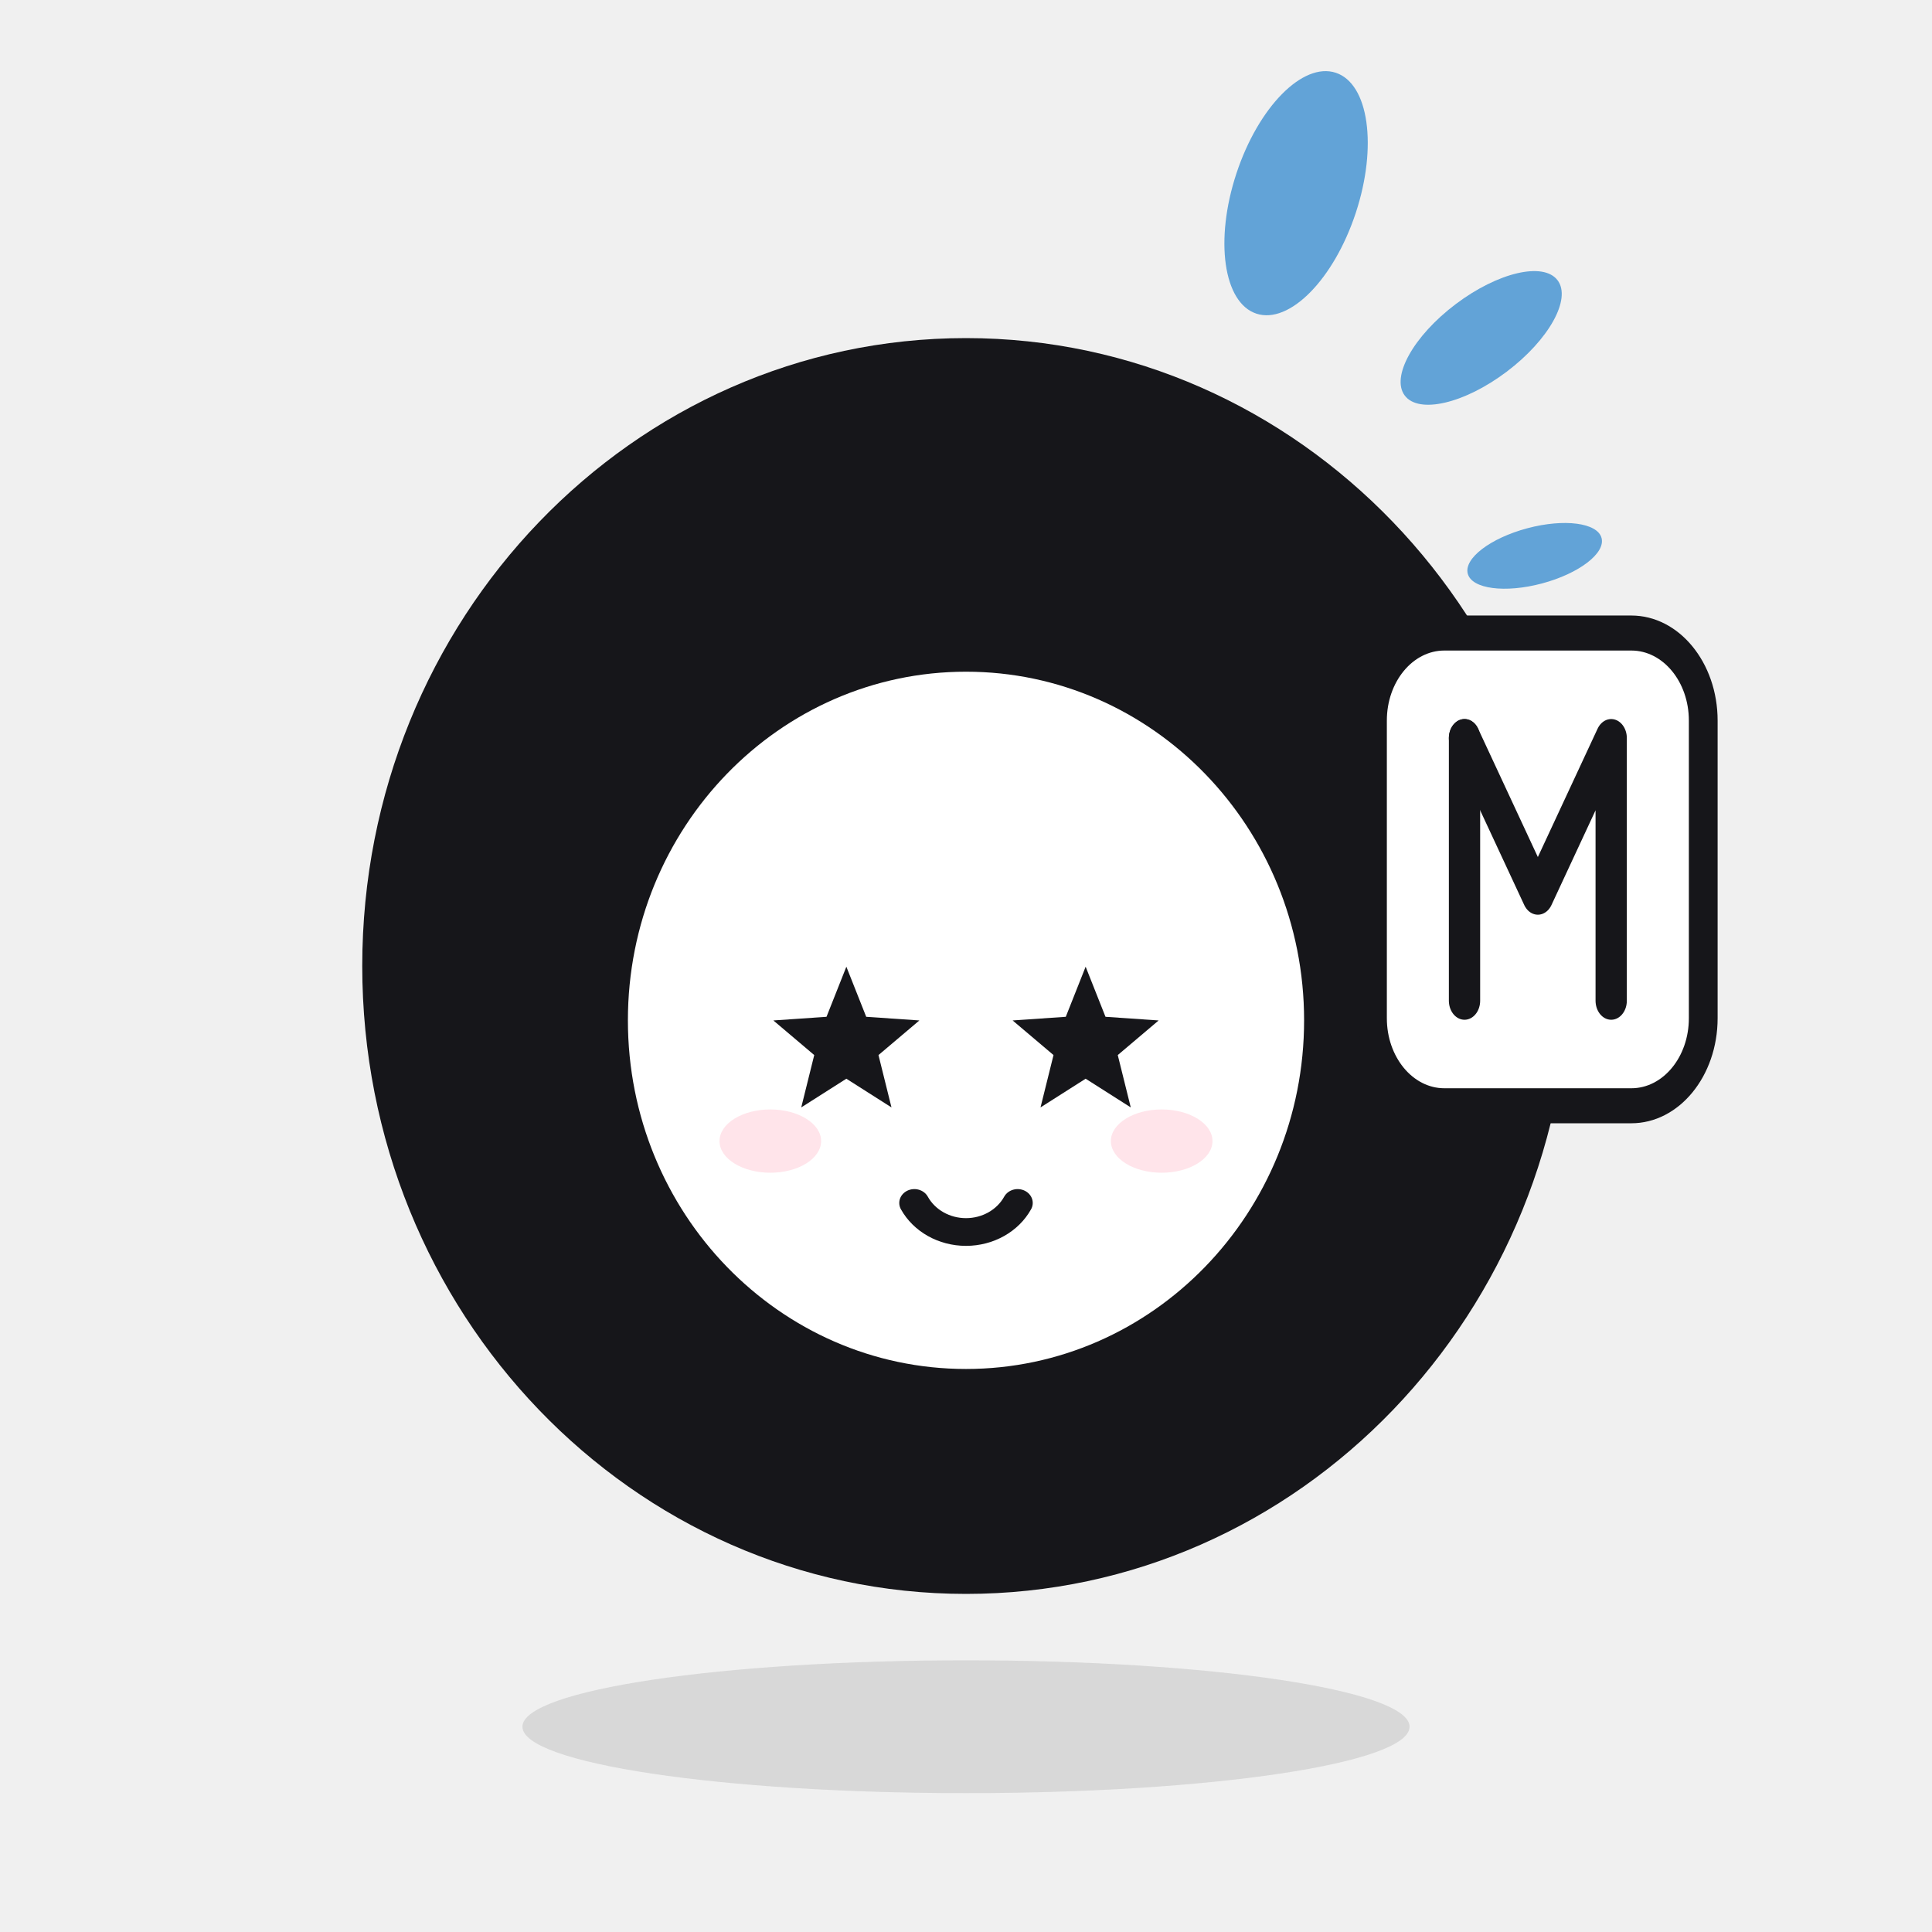
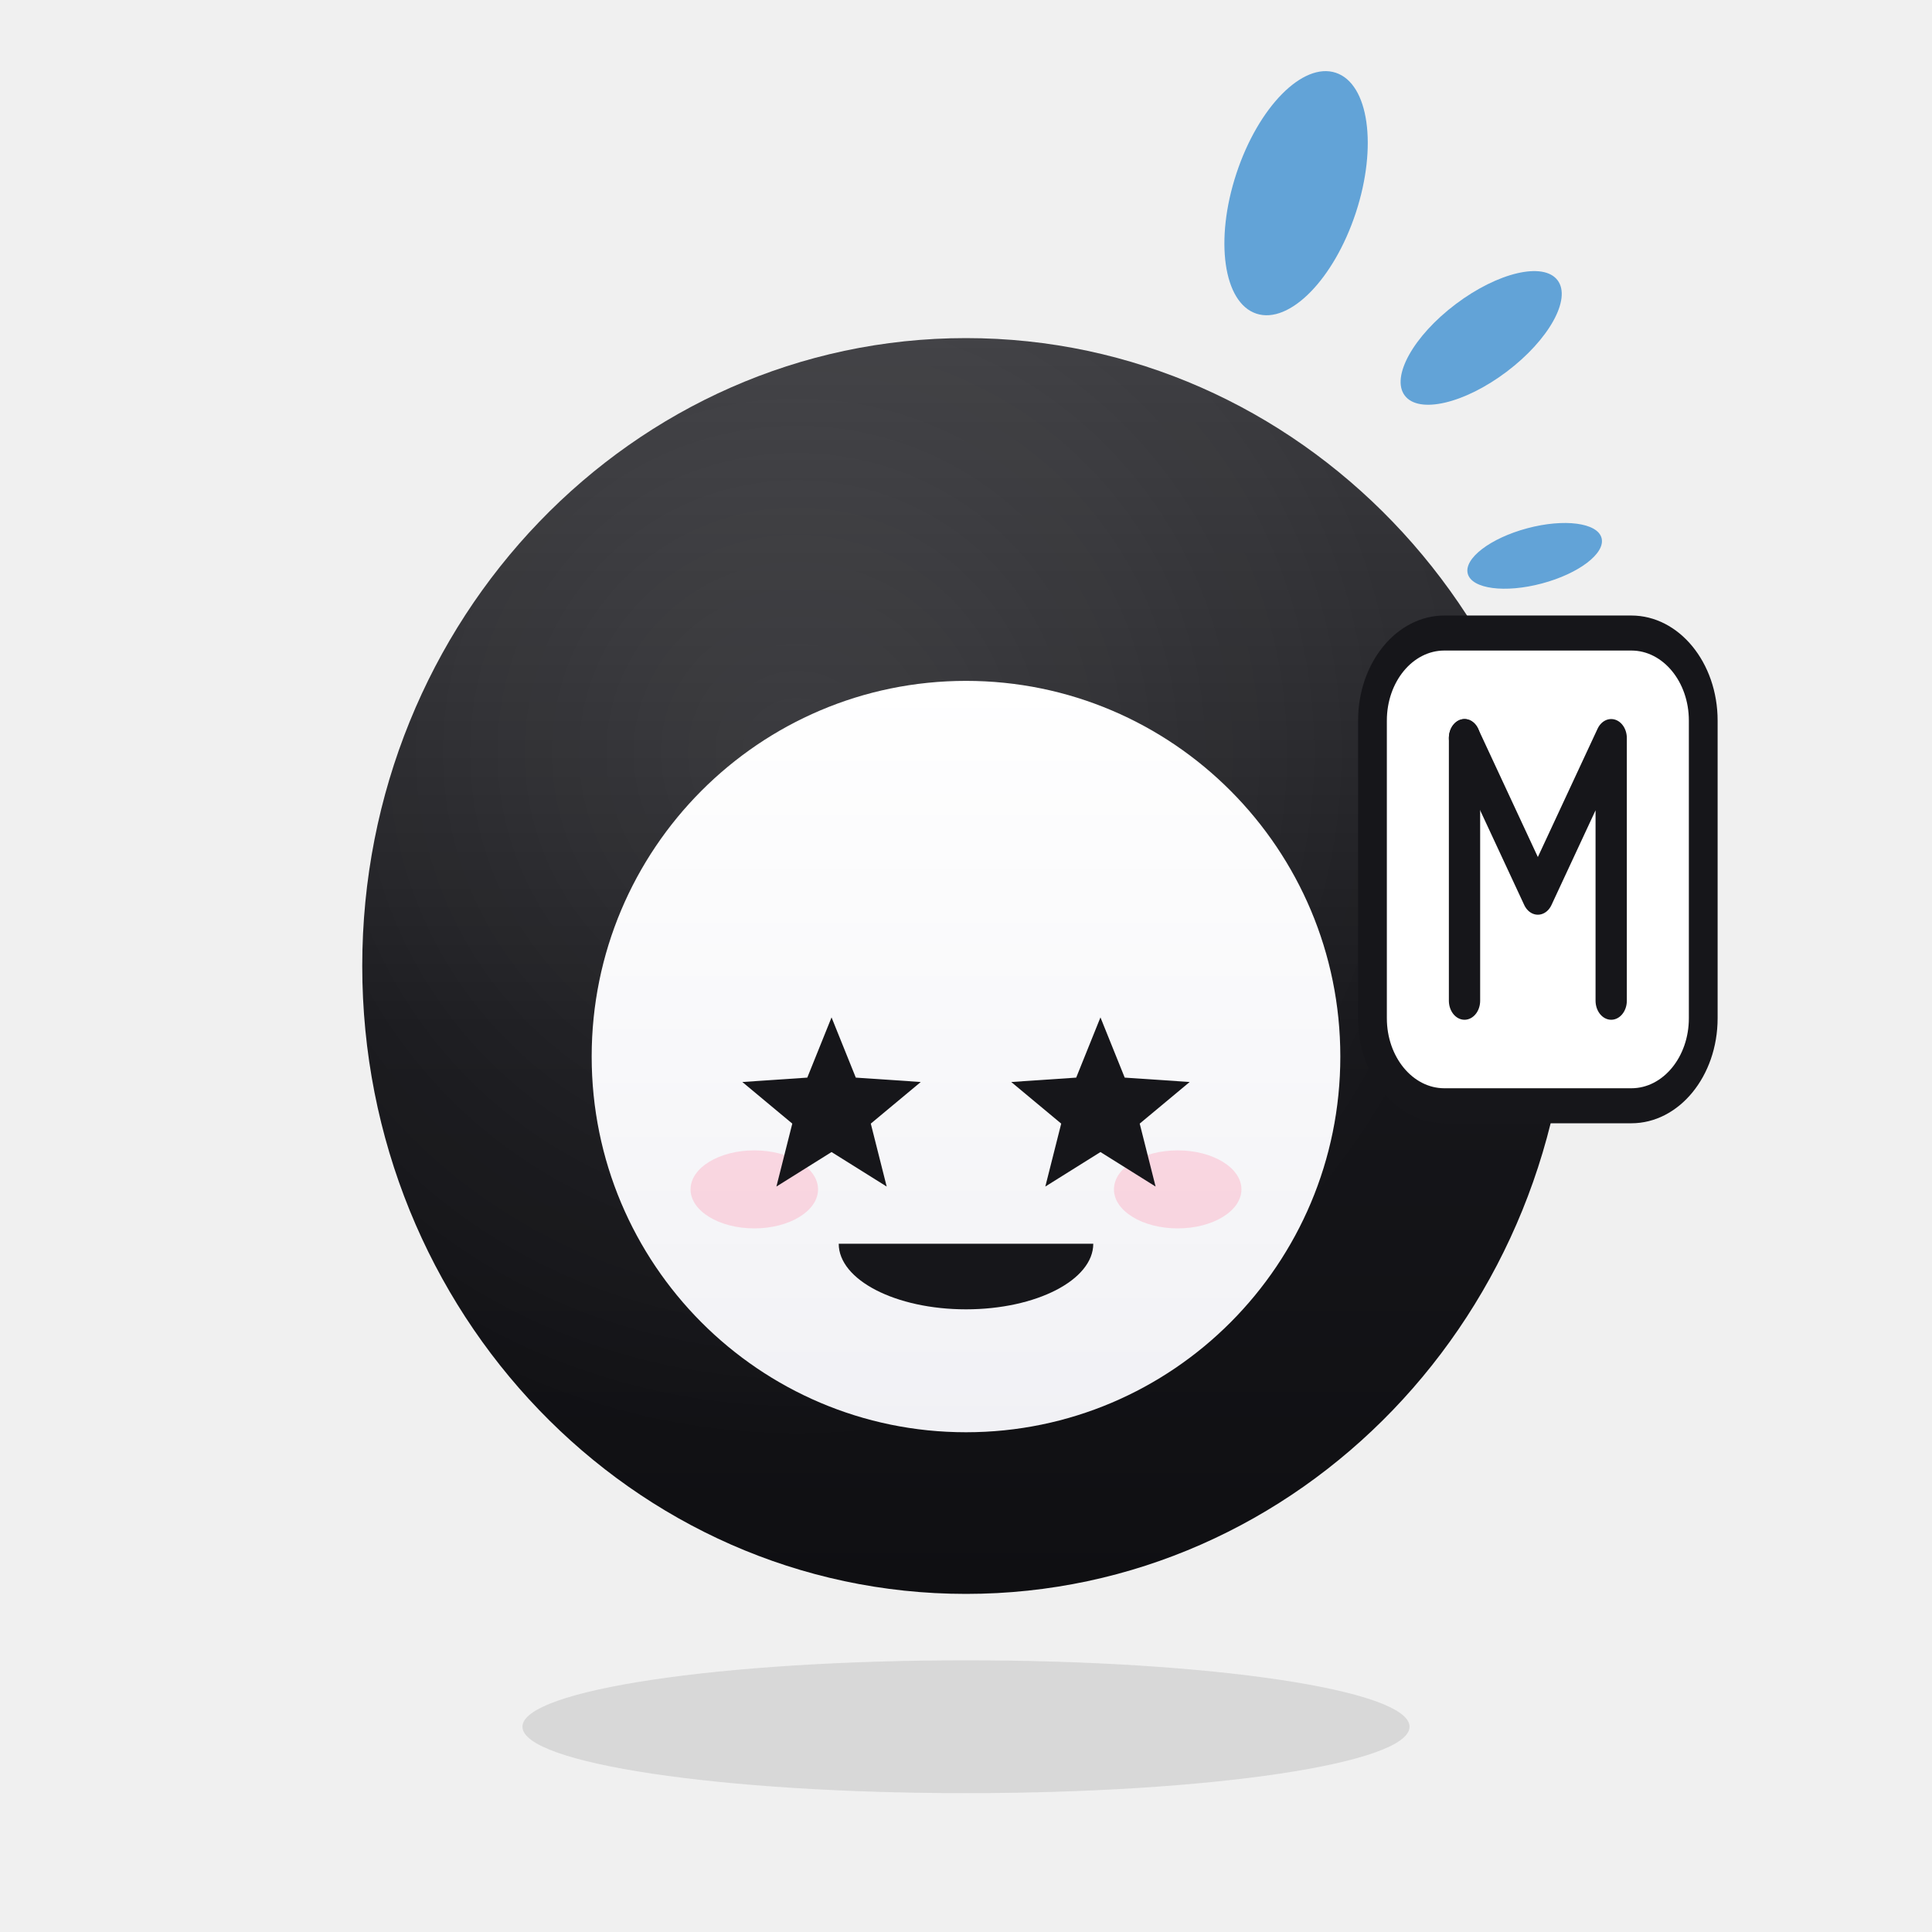
<svg xmlns="http://www.w3.org/2000/svg" width="320" height="320" viewBox="0 0 320 320">
  <defs>
+     <linearGradient id="bg0" gradientUnits="userSpaceOnUse" x1="0" y1="-104" x2="0" y2="104">
+       <stop offset="0" stop-color="#3b3b3f" />
+       <stop offset="0.55" stop-color="#16161A" />
+       <stop offset="1" stop-color="#0f0f12" />
+     </linearGradient>
+     <radialGradient id="bg1" gradientUnits="userSpaceOnUse" cx="-28" cy="-35.36" r="115" fx="-28" fy="-35.36">
+       <stop offset="0" stop-color="#FFFFFF" />
+       <stop offset="1" stop-color="rgba(255,255,255,0)" />
+     </radialGradient>
+     <linearGradient id="bg2" gradientUnits="userSpaceOnUse" x1="0" y1="-47.226" x2="0" y2="77.226">
+       <stop offset="0" stop-color="#FFFFFF" />
+       <stop offset="1" stop-color="#F1F1F5" />
+     </linearGradient>
    <clipPath id="bc1">
-       <path d="M56 9C56 40.891 30.928 66.745 0 66.745C-30.928 66.745 -56 40.891 -56 9C-56 -22.891 -30.928 -48.745 0 -48.745C30.928 -48.745 56 -22.891 56 9" transform="matrix(1 0 0 1 160 160)" />
+       <path d="M62 15C62 49.367 34.242 77.226 0 77.226C-34.242 77.226 -62 49.367 -62 15C-62 -19.367 -34.242 -47.226 0 -47.226C34.242 -47.226 62 -19.367 62 15" transform="matrix(1 0 0 1 160 160)" />
    </clipPath>
  </defs>
  <path d="M73.467 126C73.467 132.075 40.575 137 0 137C-40.575 137 -73.467 132.075 -73.467 126C-73.467 119.925 -40.575 115 0 115C40.575 115 73.467 119.925 73.467 126" fill="rgba(22,22,26,0.13)" fill-opacity="0.857" transform="matrix(1 0 0 1 160 160)" />
-   <path d="M100 0C100 57.438 55.228 104 0 104C-55.228 104 -100 57.438 -100 0C-100 -57.438 -55.228 -104 0 -104C55.228 -104 100 -57.438 100 0" fill="#16161A" transform="matrix(1 0 0 1 160 160)" />
-   <path d="M56 9C56 40.891 30.928 66.745 0 66.745C-30.928 66.745 -56 40.891 -56 9C-56 -22.891 -30.928 -48.745 0 -48.745C30.928 -48.745 56 -22.891 56 9" fill="#FFFFFF" transform="matrix(1 0 0 1 160 160)" />
-   <path d="M9 0C9 3.038 4.971 5.5 0 5.5C-4.971 5.5 -9 3.038 -9 0C-9 -3.038 -4.971 -5.5 0 -5.5C4.971 -5.5 9 -3.038 9 0" fill="rgba(255,138,168,0.42)" fill-opacity="0.55" transform="matrix(0.935 0 0 0.953 127.588 189)" />
-   <path d="M9 0C9 3.038 4.971 5.5 0 5.5C-4.971 5.5 -9 3.038 -9 0C-9 -3.038 -4.971 -5.5 0 -5.5C4.971 -5.5 9 -3.038 9 0" fill="rgba(255,138,168,0.42)" fill-opacity="0.55" transform="matrix(0.935 0 0 0.953 192.412 189)" />
+   <path d="M100 0C100 57.438 55.228 104 0 104C-55.228 104 -100 57.438 -100 0C-100 -57.438 -55.228 -104 0 -104C55.228 -104 100 -57.438 100 0" fill="url(#bg0)" transform="matrix(1 0 0 1 160 160)" />
+   <path d="M100 0C100 57.438 55.228 104 0 104C-55.228 104 -100 57.438 -100 0C-100 -57.438 -55.228 -104 0 -104C55.228 -104 100 -57.438 100 0" fill="url(#bg1)" fill-opacity="0.1" transform="matrix(1 0 0 1 160 160)" />
+   <path d="M62 15C62 49.367 34.242 77.226 0 77.226C-34.242 77.226 -62 49.367 -62 15C-62 -19.367 -34.242 -47.226 0 -47.226C34.242 -47.226 62 -19.367 62 15" fill="url(#bg2)" transform="matrix(1 0 0 1 160 160)" />
+   <path d="M11.5 0C11.5 3.866 6.351 7 0 7C-6.351 7 -11.5 3.866 -11.5 0C-11.5 -3.866 -6.351 -7 0 -7C6.351 -7 11.5 -3.866 11.5 0" fill="rgba(255,138,168,0.42)" fill-opacity="0.7" transform="matrix(0.918 0 0 0.923 124.936 197)" />
+   <path d="M11.5 0C11.5 3.866 6.351 7 0 7C-6.351 7 -11.5 3.866 -11.5 0C-11.5 -3.866 -6.351 -7 0 -7C6.351 -7 11.5 -3.866 11.5 0" fill="rgba(255,138,168,0.42)" fill-opacity="0.7" transform="matrix(0.918 0 0 0.923 195.064 197)" />
  <g clip-path="url(#bc1)">
-     <path d="M0 -13L3.362 -4.628L12.364 -4.017L5.44 1.768L7.641 10.517L0 5.72L-7.641 10.517L-5.44 1.768L-12.364 -4.017L-3.362 -4.628Z" fill="#16161A" transform="matrix(0.978 0 0 0.991 140.184 173)" />
-     <path d="M0 -13L3.362 -4.628L12.364 -4.017L5.44 1.768L7.641 10.517L0 5.72L-7.641 10.517L-5.44 1.768L-12.364 -4.017L-3.362 -4.628Z" fill="#16161A" transform="matrix(0.978 0 0 0.991 179.816 173)" />
-     <path d="M8.554 1.358C6.915 4.575 3.61 6.6 0 6.6C-3.61 6.6 -6.915 4.575 -8.554 1.358" fill="none" stroke="#16161A" stroke-width="5" stroke-linecap="round" stroke-linejoin="round" transform="matrix(1 0 0 0.918 160 198)" />
+     <path d="M0 -16L4.138 -5.695L15.217 -4.944L6.695 2.175L9.405 12.944L0 7.04L-9.405 12.944L-6.695 2.175L-15.217 -4.944L-4.138 -5.695Z" fill="#16161A" transform="matrix(0.971 0 0 0.968 137.73 184)" />
+     <path d="M0 -16L4.138 -5.695L15.217 -4.944L6.695 2.175L9.405 12.944L0 7.04L-9.405 12.944L-6.695 2.175L-15.217 -4.944L-4.138 -5.695Z" fill="#16161A" transform="matrix(0.971 0 0 0.968 182.27 184)" />
+     <path d="M-21.08 0L21.08 0C21.08 6.835 11.642 12.376 0 12.376C-11.642 12.376 -21.08 6.835 -21.08 0Z" fill="#16161A" transform="matrix(1 0 0 0.878 160 206)" />
  </g>
  <path d="M-10.215 -10.816C-8.289 -8.119 -9.498 -3.956 -12.914 -1.517C-16.33 0.922 -20.66 0.713 -22.585 -1.984C-24.511 -4.681 -23.302 -8.844 -19.886 -11.283C-16.47 -13.722 -12.14 -13.513 -10.215 -10.816" fill="#2A2A31" transform="matrix(0.825 0 0 1 265.983 157.6)" />
  <path d="M17.2 0C17.2 11.267 9.499 20.4 0 20.4C-9.499 20.4 -17.2 11.267 -17.2 0C-17.2 -11.267 -9.499 -20.4 0 -20.4C9.499 -20.4 17.2 -11.267 17.2 0" fill="#2A2A31" transform="matrix(0.825 0 0 1 265.983 157.6)" />
  <path d="M10.407 0C10.407 11.598 5.748 21 0 21C-5.748 21 -10.407 11.598 -10.407 0C-10.407 -11.598 -5.748 -21 0 -21C5.748 -21 10.407 -11.598 10.407 0" fill="#1478C9" fill-opacity="0.644" transform="matrix(0.95 0.313 -0.313 0.95 214.672 32)" />
  <path d="M7.013 0C7.013 8.759 3.873 15.859 0 15.859C-3.873 15.859 -7.013 8.759 -7.013 0C-7.013 -8.759 -3.873 -15.859 0 -15.859C3.873 -15.859 7.013 -8.759 7.013 0" fill="#1478C9" fill-opacity="0.644" transform="matrix(0.602 0.798 -0.798 0.602 245.33 55.971)" />
  <path d="M4.73 0C4.73 6.334 2.612 11.469 0 11.469C-2.612 11.469 -4.73 6.334 -4.73 0C-4.73 -6.334 -2.612 -11.469 0 -11.469C2.612 -11.469 4.73 -6.334 4.73 0" fill="#1478C9" fill-opacity="0.644" transform="matrix(0.258 0.966 -0.966 0.258 254.188 92.067)" />
  <path d="M-13 -27L13 -27L13 -27C18.523 -27 23 -22.523 23 -17L23 17L23 17C23 22.523 18.523 27 13 27L-13 27L-13 27C-18.523 27 -23 22.523 -23 17L-23 -17L-23 -17C-23 -22.523 -18.523 -27 -13 -27Z" fill="#FFFFFF" transform="matrix(1.191 0 0 1.45 254.717 144)" />
  <path d="M-13 -27L13 -27L13 -27C18.523 -27 23 -22.523 23 -17L23 17L23 17C23 22.523 18.523 27 13 27L-13 27L-13 27C-18.523 27 -23 22.523 -23 17L-23 -17L-23 -17C-23 -22.523 -18.523 -27 -13 -27Z" fill="none" stroke="#16161A" stroke-width="4" stroke-linecap="round" stroke-linejoin="round" transform="matrix(1.191 0 0 1.45 254.717 144)" />
  <path d="M-0.34 -0.5L-0.34 0.5" fill="none" stroke="#16161A" stroke-width="0.145" stroke-linecap="round" stroke-linejoin="round" transform="matrix(35.728 0 0 43.5 254.717 144)" />
  <path d="M-0.34 -0.5L0 0.1L0.34 -0.5L0.34 0.5" fill="none" stroke="#16161A" stroke-width="0.145" stroke-linecap="round" stroke-linejoin="round" transform="matrix(35.728 0 0 43.5 254.717 144)" />
</svg>
